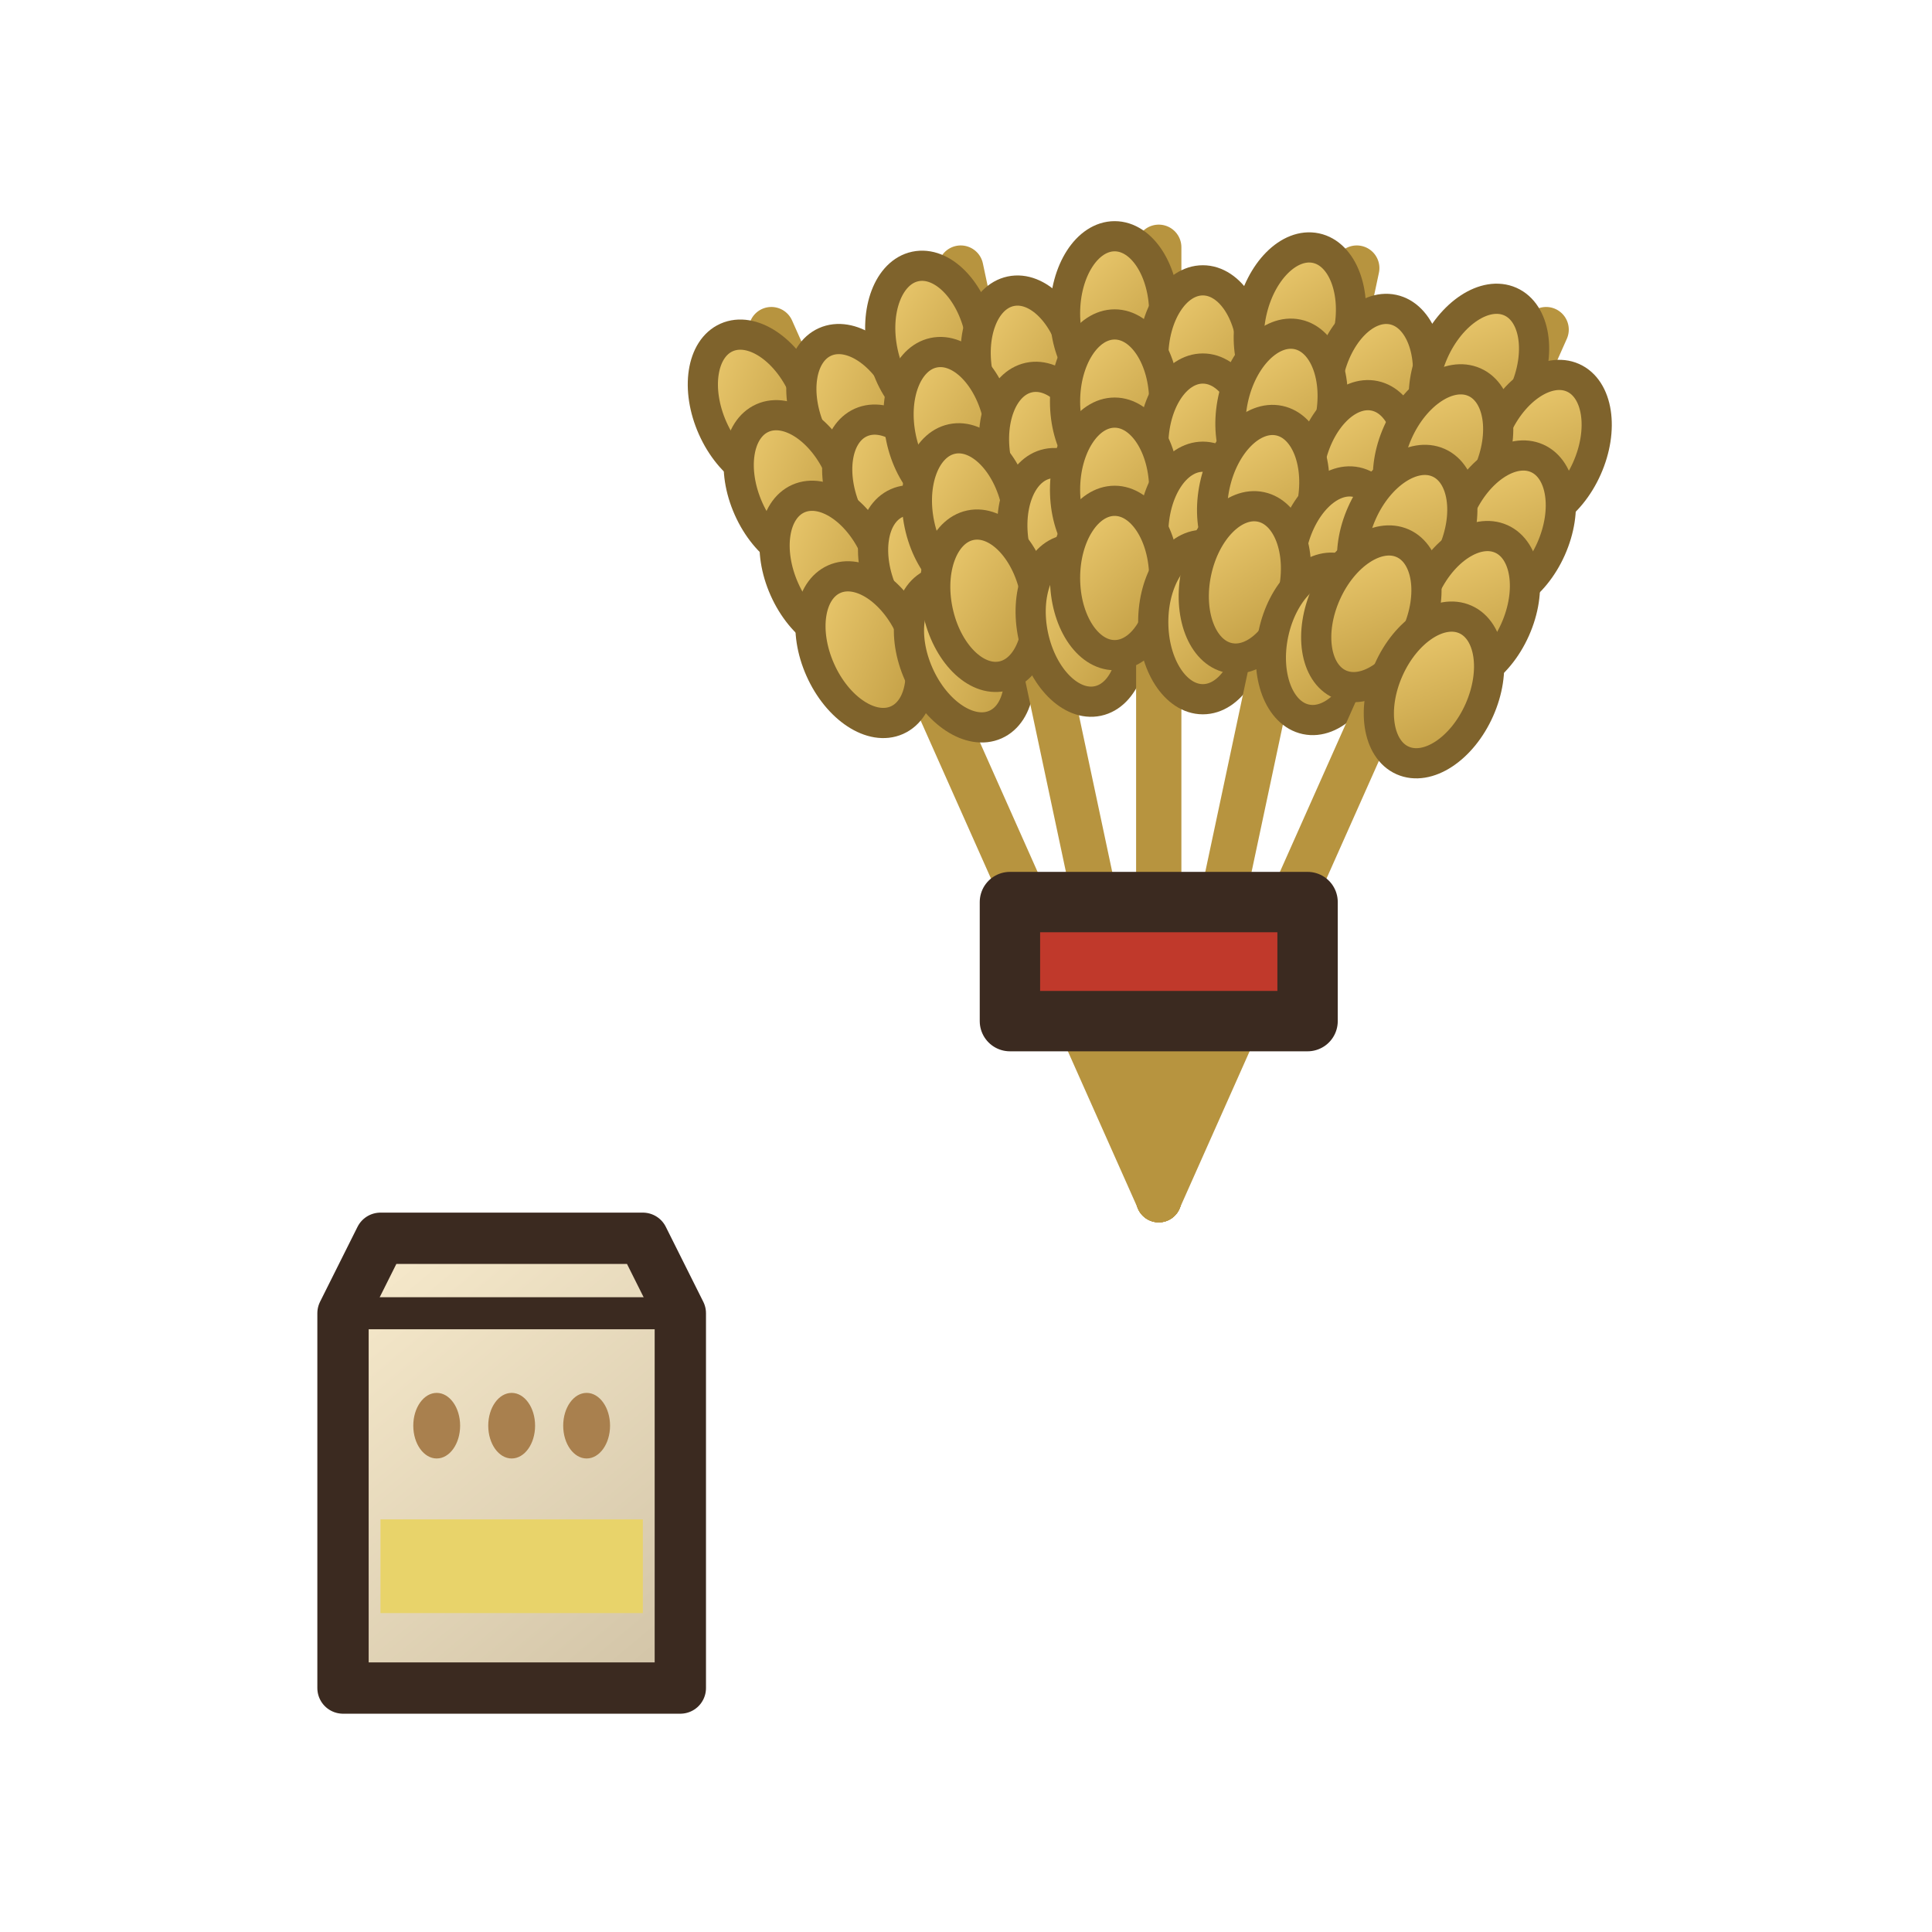
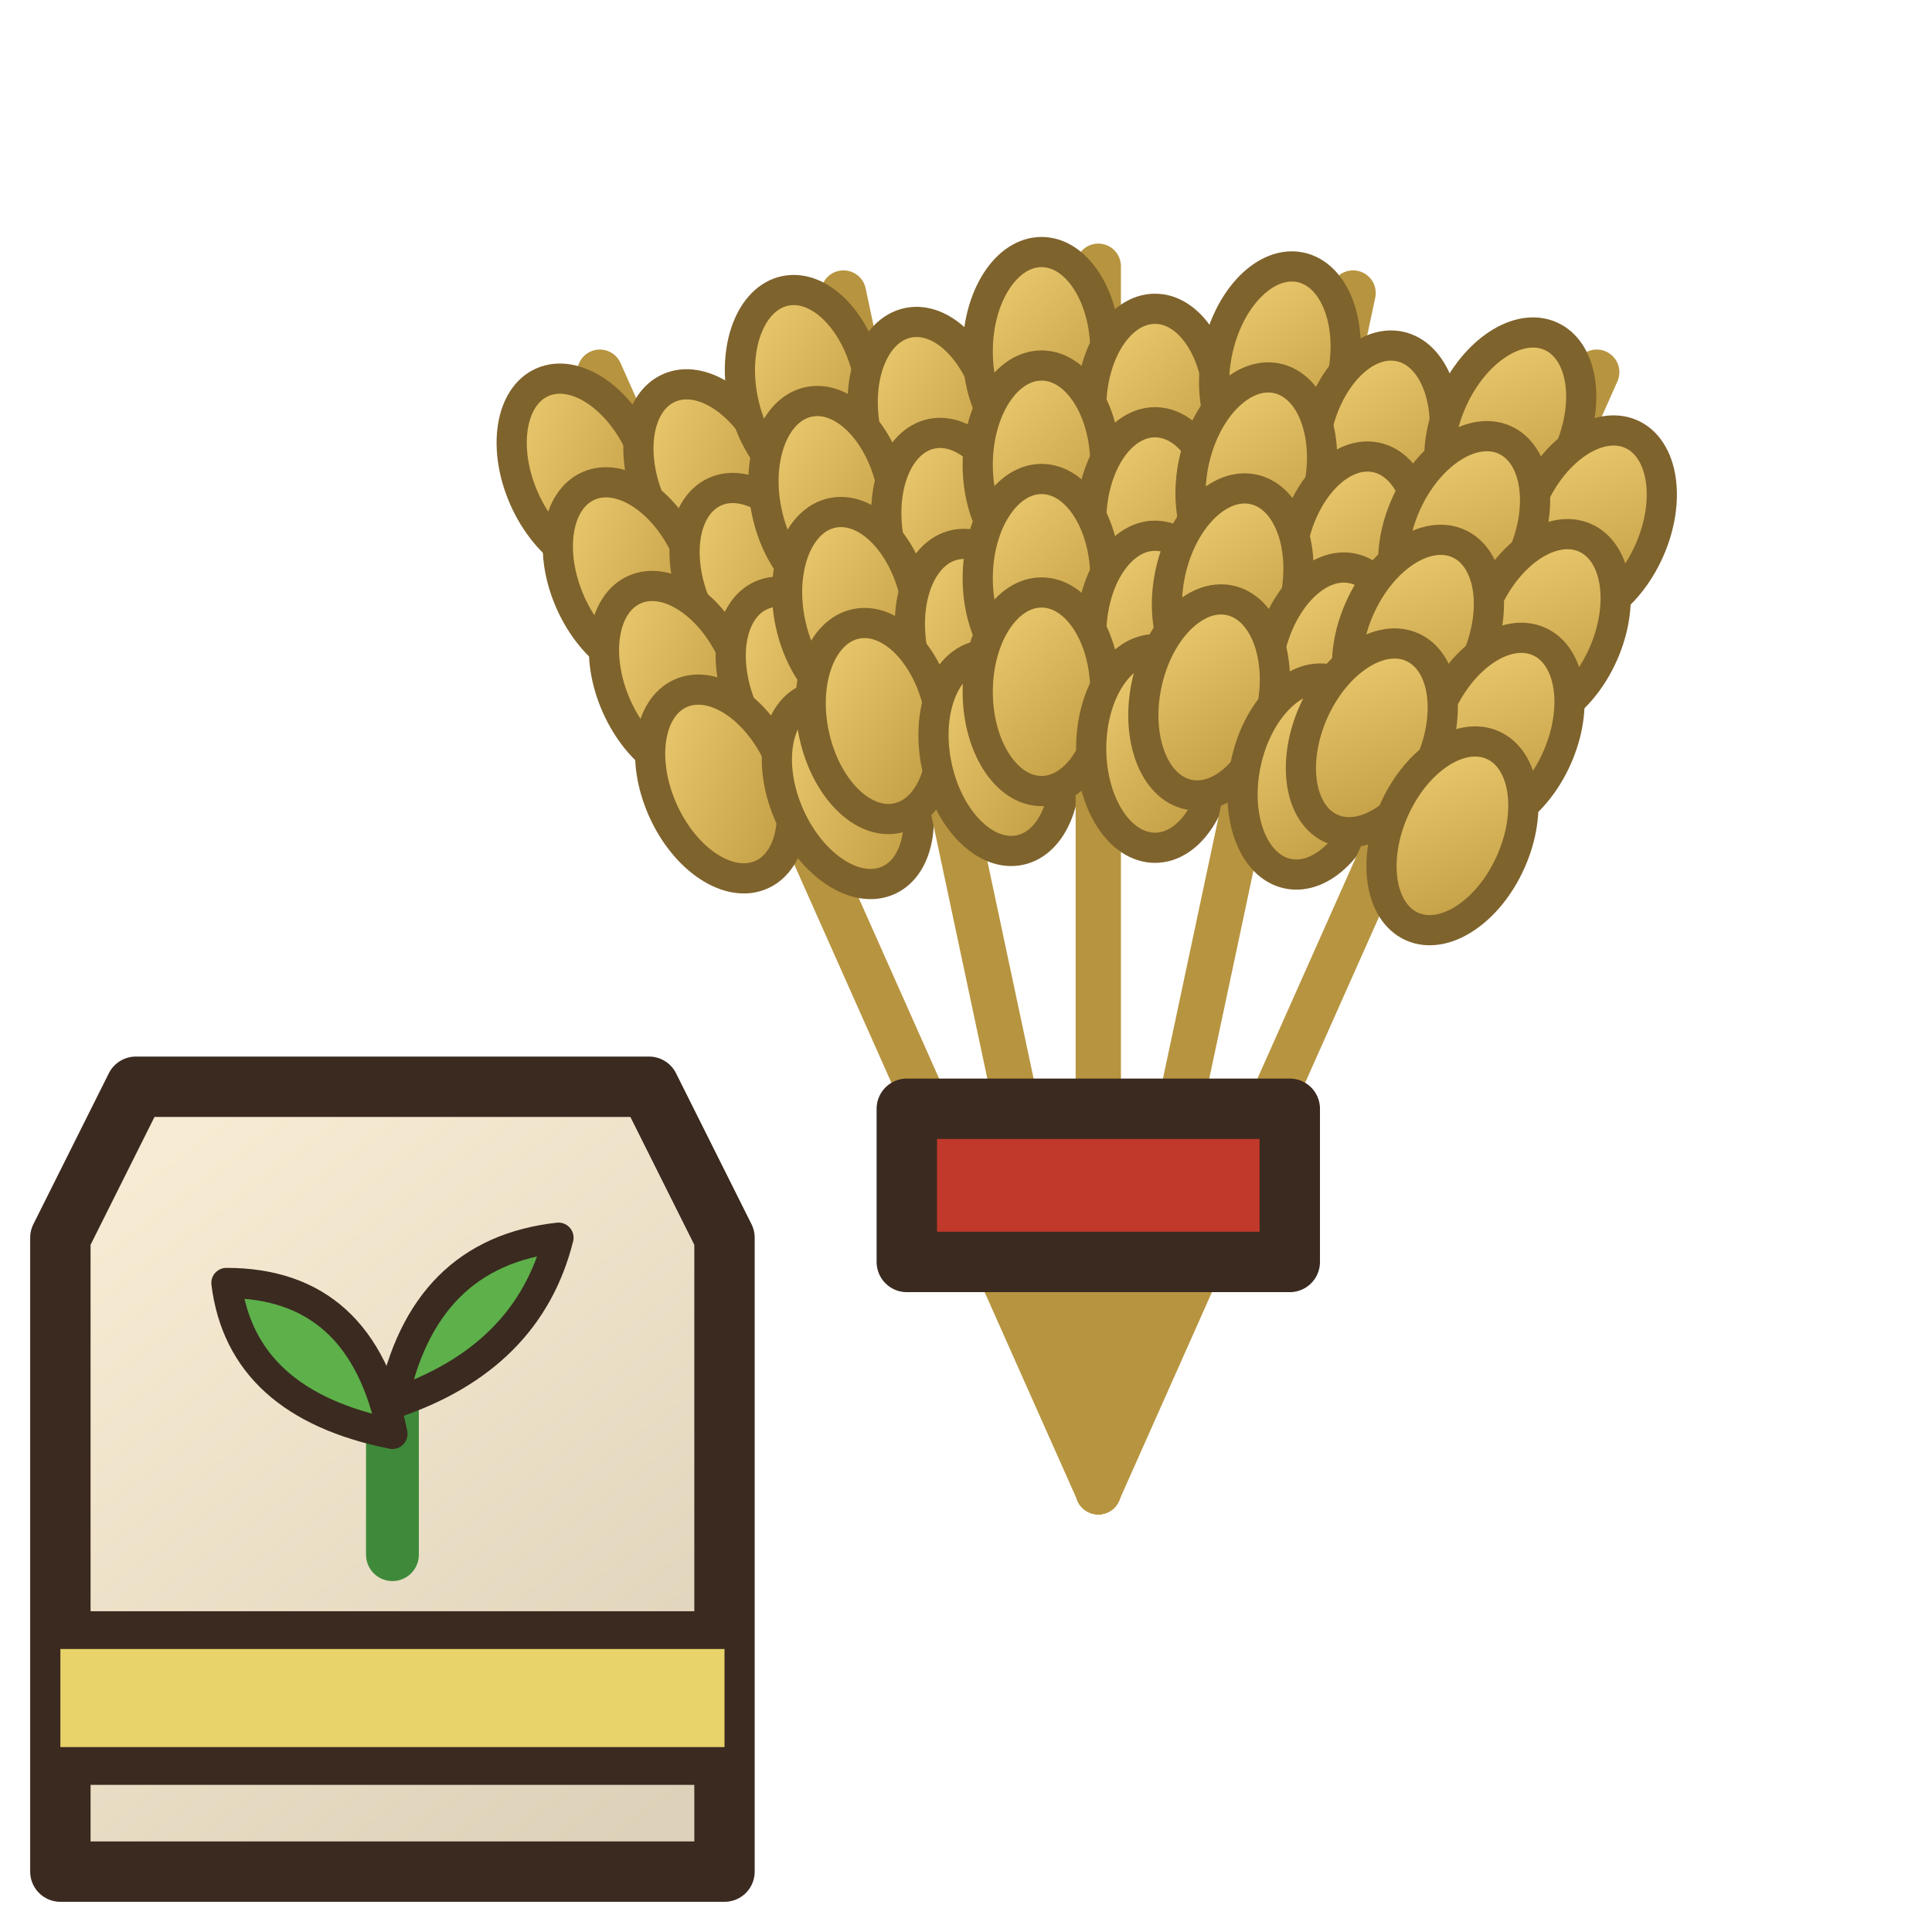
<svg xmlns="http://www.w3.org/2000/svg" width="128" height="128" viewBox="0 0 128 128">
  <defs>
    <linearGradient id="g0" x1="0.2" y1="0.05" x2="0.8" y2="1">
      <stop offset="0" stop-color="#ebc96e" />
      <stop offset="1" stop-color="#c09c42" />
    </linearGradient>
    <linearGradient id="g1" x1="0.2" y1="0.05" x2="0.8" y2="1">
      <stop offset="0" stop-color="#ebc96e" />
      <stop offset="1" stop-color="#c09c42" />
    </linearGradient>
    <linearGradient id="g2" x1="0.2" y1="0.05" x2="0.8" y2="1">
      <stop offset="0" stop-color="#ebc96e" />
      <stop offset="1" stop-color="#c09c42" />
    </linearGradient>
    <linearGradient id="g3" x1="0.2" y1="0.05" x2="0.8" y2="1">
      <stop offset="0" stop-color="#ebc96e" />
      <stop offset="1" stop-color="#c09c42" />
    </linearGradient>
    <linearGradient id="g4" x1="0.2" y1="0.05" x2="0.8" y2="1">
      <stop offset="0" stop-color="#ebc96e" />
      <stop offset="1" stop-color="#c09c42" />
    </linearGradient>
    <linearGradient id="g5" x1="0.2" y1="0.05" x2="0.8" y2="1">
      <stop offset="0" stop-color="#ebc96e" />
      <stop offset="1" stop-color="#c09c42" />
    </linearGradient>
    <linearGradient id="g6" x1="0.2" y1="0.05" x2="0.8" y2="1">
      <stop offset="0" stop-color="#ebc96e" />
      <stop offset="1" stop-color="#c09c42" />
    </linearGradient>
    <linearGradient id="g7" x1="0.2" y1="0.05" x2="0.8" y2="1">
      <stop offset="0" stop-color="#ebc96e" />
      <stop offset="1" stop-color="#c09c42" />
    </linearGradient>
    <linearGradient id="g8" x1="0.2" y1="0.05" x2="0.8" y2="1">
      <stop offset="0" stop-color="#ebc96e" />
      <stop offset="1" stop-color="#c09c42" />
    </linearGradient>
    <linearGradient id="g9" x1="0.2" y1="0.05" x2="0.8" y2="1">
      <stop offset="0" stop-color="#ebc96e" />
      <stop offset="1" stop-color="#c09c42" />
    </linearGradient>
    <linearGradient id="g10" x1="0.2" y1="0.05" x2="0.8" y2="1">
      <stop offset="0" stop-color="#ebc96e" />
      <stop offset="1" stop-color="#c09c42" />
    </linearGradient>
    <linearGradient id="g11" x1="0.2" y1="0.05" x2="0.8" y2="1">
      <stop offset="0" stop-color="#ebc96e" />
      <stop offset="1" stop-color="#c09c42" />
    </linearGradient>
    <linearGradient id="g12" x1="0.2" y1="0.05" x2="0.8" y2="1">
      <stop offset="0" stop-color="#ebc96e" />
      <stop offset="1" stop-color="#c09c42" />
    </linearGradient>
    <linearGradient id="g13" x1="0.2" y1="0.05" x2="0.8" y2="1">
      <stop offset="0" stop-color="#ebc96e" />
      <stop offset="1" stop-color="#c09c42" />
    </linearGradient>
    <linearGradient id="g14" x1="0.2" y1="0.05" x2="0.8" y2="1">
      <stop offset="0" stop-color="#ebc96e" />
      <stop offset="1" stop-color="#c09c42" />
    </linearGradient>
    <linearGradient id="g15" x1="0.2" y1="0.05" x2="0.8" y2="1">
      <stop offset="0" stop-color="#ebc96e" />
      <stop offset="1" stop-color="#c09c42" />
    </linearGradient>
    <linearGradient id="g16" x1="0.2" y1="0.05" x2="0.8" y2="1">
      <stop offset="0" stop-color="#ebc96e" />
      <stop offset="1" stop-color="#c09c42" />
    </linearGradient>
    <linearGradient id="g17" x1="0.2" y1="0.05" x2="0.8" y2="1">
      <stop offset="0" stop-color="#ebc96e" />
      <stop offset="1" stop-color="#c09c42" />
    </linearGradient>
    <linearGradient id="g18" x1="0.2" y1="0.05" x2="0.8" y2="1">
      <stop offset="0" stop-color="#ebc96e" />
      <stop offset="1" stop-color="#c09c42" />
    </linearGradient>
    <linearGradient id="g19" x1="0.2" y1="0.05" x2="0.8" y2="1">
      <stop offset="0" stop-color="#ebc96e" />
      <stop offset="1" stop-color="#c09c42" />
    </linearGradient>
    <linearGradient id="g20" x1="0.2" y1="0.05" x2="0.8" y2="1">
      <stop offset="0" stop-color="#ebc96e" />
      <stop offset="1" stop-color="#c09c42" />
    </linearGradient>
    <linearGradient id="g21" x1="0.2" y1="0.05" x2="0.8" y2="1">
      <stop offset="0" stop-color="#ebc96e" />
      <stop offset="1" stop-color="#c09c42" />
    </linearGradient>
    <linearGradient id="g22" x1="0.2" y1="0.05" x2="0.8" y2="1">
      <stop offset="0" stop-color="#ebc96e" />
      <stop offset="1" stop-color="#c09c42" />
    </linearGradient>
    <linearGradient id="g23" x1="0.2" y1="0.05" x2="0.8" y2="1">
      <stop offset="0" stop-color="#ebc96e" />
      <stop offset="1" stop-color="#c09c42" />
    </linearGradient>
    <linearGradient id="g24" x1="0.2" y1="0.05" x2="0.8" y2="1">
      <stop offset="0" stop-color="#ebc96e" />
      <stop offset="1" stop-color="#c09c42" />
    </linearGradient>
    <linearGradient id="g25" x1="0.2" y1="0.05" x2="0.8" y2="1">
      <stop offset="0" stop-color="#ebc96e" />
      <stop offset="1" stop-color="#c09c42" />
    </linearGradient>
    <linearGradient id="g26" x1="0.2" y1="0.05" x2="0.8" y2="1">
      <stop offset="0" stop-color="#ebc96e" />
      <stop offset="1" stop-color="#c09c42" />
    </linearGradient>
    <linearGradient id="g27" x1="0.2" y1="0.05" x2="0.8" y2="1">
      <stop offset="0" stop-color="#ebc96e" />
      <stop offset="1" stop-color="#c09c42" />
    </linearGradient>
    <linearGradient id="g28" x1="0.2" y1="0.05" x2="0.8" y2="1">
      <stop offset="0" stop-color="#ebc96e" />
      <stop offset="1" stop-color="#c09c42" />
    </linearGradient>
    <linearGradient id="g29" x1="0.2" y1="0.05" x2="0.8" y2="1">
      <stop offset="0" stop-color="#ebc96e" />
      <stop offset="1" stop-color="#c09c42" />
    </linearGradient>
    <linearGradient id="g30" x1="0.2" y1="0.05" x2="0.8" y2="1">
      <stop offset="0" stop-color="#ebc96e" />
      <stop offset="1" stop-color="#c09c42" />
    </linearGradient>
    <linearGradient id="g31" x1="0.2" y1="0.05" x2="0.8" y2="1">
      <stop offset="0" stop-color="#ebc96e" />
      <stop offset="1" stop-color="#c09c42" />
    </linearGradient>
    <linearGradient id="g32" x1="0.2" y1="0.05" x2="0.8" y2="1">
      <stop offset="0" stop-color="#ebc96e" />
      <stop offset="1" stop-color="#c09c42" />
    </linearGradient>
    <linearGradient id="g33" x1="0.2" y1="0.05" x2="0.8" y2="1">
      <stop offset="0" stop-color="#ebc96e" />
      <stop offset="1" stop-color="#c09c42" />
    </linearGradient>
    <linearGradient id="g34" x1="0.2" y1="0.05" x2="0.8" y2="1">
      <stop offset="0" stop-color="#ebc96e" />
      <stop offset="1" stop-color="#c09c42" />
    </linearGradient>
    <linearGradient id="g35" x1="0.2" y1="0.05" x2="0.8" y2="1">
      <stop offset="0" stop-color="#ebc96e" />
      <stop offset="1" stop-color="#c09c42" />
    </linearGradient>
    <linearGradient id="g36" x1="0.2" y1="0.05" x2="0.8" y2="1">
      <stop offset="0" stop-color="#ebc96e" />
      <stop offset="1" stop-color="#c09c42" />
    </linearGradient>
    <linearGradient id="g37" x1="0.2" y1="0.05" x2="0.8" y2="1">
      <stop offset="0" stop-color="#ebc96e" />
      <stop offset="1" stop-color="#c09c42" />
    </linearGradient>
    <linearGradient id="g38" x1="0.2" y1="0.05" x2="0.8" y2="1">
      <stop offset="0" stop-color="#ebc96e" />
      <stop offset="1" stop-color="#c09c42" />
    </linearGradient>
    <linearGradient id="g39" x1="0.2" y1="0.05" x2="0.8" y2="1">
      <stop offset="0" stop-color="#ebc96e" />
      <stop offset="1" stop-color="#c09c42" />
    </linearGradient>
    <linearGradient id="g40" x1="0.2" y1="0.05" x2="0.8" y2="1">
-       <stop offset="0" stop-color="#f4e7c9" />
-       <stop offset="1" stop-color="#d4c6a9" />
+       <stop offset="0" stop-color="#f7ecd3" />
+       <stop offset="1" stop-color="#ded1b9" />
    </linearGradient>
  </defs>
-   <g transform="translate(19.80367 20.69101) scale(0.7303371)">
-     <g transform="translate(14 -10)">
-       <g transform="translate(64 90.5) rotate(-24)">
-         <path d="M0 0V-86.4" fill="none" stroke="#b7943f" stroke-width="4.108" stroke-linecap="round" stroke-linejoin="round" />
-         <ellipse cx="-4" cy="-80.4" rx="4.5" ry="7" fill="url(#g0)" stroke="#7f632c" stroke-width="2.738" />
-         <ellipse cx="4" cy="-76.4" rx="4.5" ry="7" fill="url(#g1)" stroke="#7f632c" stroke-width="2.738" />
-         <ellipse cx="-4" cy="-72.4" rx="4.5" ry="7" fill="url(#g2)" stroke="#7f632c" stroke-width="2.738" />
-         <ellipse cx="4" cy="-68.4" rx="4.5" ry="7" fill="url(#g3)" stroke="#7f632c" stroke-width="2.738" />
-         <ellipse cx="-4" cy="-64.4" rx="4.5" ry="7" fill="url(#g4)" stroke="#7f632c" stroke-width="2.738" />
-         <ellipse cx="4" cy="-60.4" rx="4.5" ry="7" fill="url(#g5)" stroke="#7f632c" stroke-width="2.738" />
-         <ellipse cx="-4" cy="-56.4" rx="4.5" ry="7" fill="url(#g6)" stroke="#7f632c" stroke-width="2.738" />
-         <ellipse cx="4" cy="-52.4" rx="4.5" ry="7" fill="url(#g7)" stroke="#7f632c" stroke-width="2.738" />
-       </g>
-       <g transform="translate(64 90.5) rotate(-12)">
-         <path d="M0 0V-86.4" fill="none" stroke="#b7943f" stroke-width="4.108" stroke-linecap="round" stroke-linejoin="round" />
-         <ellipse cx="-4" cy="-80.4" rx="4.5" ry="7" fill="url(#g8)" stroke="#7f632c" stroke-width="2.738" />
-         <ellipse cx="4" cy="-76.4" rx="4.5" ry="7" fill="url(#g9)" stroke="#7f632c" stroke-width="2.738" />
-         <ellipse cx="-4" cy="-72.4" rx="4.5" ry="7" fill="url(#g10)" stroke="#7f632c" stroke-width="2.738" />
-         <ellipse cx="4" cy="-68.4" rx="4.5" ry="7" fill="url(#g11)" stroke="#7f632c" stroke-width="2.738" />
-         <ellipse cx="-4" cy="-64.4" rx="4.5" ry="7" fill="url(#g12)" stroke="#7f632c" stroke-width="2.738" />
-         <ellipse cx="4" cy="-60.4" rx="4.5" ry="7" fill="url(#g13)" stroke="#7f632c" stroke-width="2.738" />
-         <ellipse cx="-4" cy="-56.4" rx="4.5" ry="7" fill="url(#g14)" stroke="#7f632c" stroke-width="2.738" />
-         <ellipse cx="4" cy="-52.4" rx="4.5" ry="7" fill="url(#g15)" stroke="#7f632c" stroke-width="2.738" />
-       </g>
-       <g transform="translate(64 90.5) rotate(0)">
-         <path d="M0 0V-86.4" fill="none" stroke="#b7943f" stroke-width="4.108" stroke-linecap="round" stroke-linejoin="round" />
-         <ellipse cx="-4" cy="-80.4" rx="4.5" ry="7" fill="url(#g16)" stroke="#7f632c" stroke-width="2.738" />
-         <ellipse cx="4" cy="-76.4" rx="4.5" ry="7" fill="url(#g17)" stroke="#7f632c" stroke-width="2.738" />
-         <ellipse cx="-4" cy="-72.4" rx="4.5" ry="7" fill="url(#g18)" stroke="#7f632c" stroke-width="2.738" />
-         <ellipse cx="4" cy="-68.4" rx="4.5" ry="7" fill="url(#g19)" stroke="#7f632c" stroke-width="2.738" />
-         <ellipse cx="-4" cy="-64.4" rx="4.5" ry="7" fill="url(#g20)" stroke="#7f632c" stroke-width="2.738" />
-         <ellipse cx="4" cy="-60.4" rx="4.5" ry="7" fill="url(#g21)" stroke="#7f632c" stroke-width="2.738" />
-         <ellipse cx="-4" cy="-56.4" rx="4.5" ry="7" fill="url(#g22)" stroke="#7f632c" stroke-width="2.738" />
-         <ellipse cx="4" cy="-52.4" rx="4.5" ry="7" fill="url(#g23)" stroke="#7f632c" stroke-width="2.738" />
-       </g>
-       <g transform="translate(64 90.5) rotate(12)">
-         <path d="M0 0V-86.4" fill="none" stroke="#b7943f" stroke-width="4.108" stroke-linecap="round" stroke-linejoin="round" />
-         <ellipse cx="-4" cy="-80.4" rx="4.5" ry="7" fill="url(#g24)" stroke="#7f632c" stroke-width="2.738" />
-         <ellipse cx="4" cy="-76.4" rx="4.5" ry="7" fill="url(#g25)" stroke="#7f632c" stroke-width="2.738" />
-         <ellipse cx="-4" cy="-72.4" rx="4.5" ry="7" fill="url(#g26)" stroke="#7f632c" stroke-width="2.738" />
-         <ellipse cx="4" cy="-68.4" rx="4.5" ry="7" fill="url(#g27)" stroke="#7f632c" stroke-width="2.738" />
-         <ellipse cx="-4" cy="-64.4" rx="4.5" ry="7" fill="url(#g28)" stroke="#7f632c" stroke-width="2.738" />
-         <ellipse cx="4" cy="-60.4" rx="4.5" ry="7" fill="url(#g29)" stroke="#7f632c" stroke-width="2.738" />
-         <ellipse cx="-4" cy="-56.4" rx="4.5" ry="7" fill="url(#g30)" stroke="#7f632c" stroke-width="2.738" />
-         <ellipse cx="4" cy="-52.4" rx="4.5" ry="7" fill="url(#g31)" stroke="#7f632c" stroke-width="2.738" />
-       </g>
-       <g transform="translate(64 90.5) rotate(24)">
-         <path d="M0 0V-86.4" fill="none" stroke="#b7943f" stroke-width="4.108" stroke-linecap="round" stroke-linejoin="round" />
-         <ellipse cx="-4" cy="-80.4" rx="4.5" ry="7" fill="url(#g32)" stroke="#7f632c" stroke-width="2.738" />
-         <ellipse cx="4" cy="-76.4" rx="4.5" ry="7" fill="url(#g33)" stroke="#7f632c" stroke-width="2.738" />
-         <ellipse cx="-4" cy="-72.4" rx="4.5" ry="7" fill="url(#g34)" stroke="#7f632c" stroke-width="2.738" />
-         <ellipse cx="4" cy="-68.4" rx="4.5" ry="7" fill="url(#g35)" stroke="#7f632c" stroke-width="2.738" />
-         <ellipse cx="-4" cy="-64.4" rx="4.5" ry="7" fill="url(#g36)" stroke="#7f632c" stroke-width="2.738" />
-         <ellipse cx="4" cy="-60.4" rx="4.5" ry="7" fill="url(#g37)" stroke="#7f632c" stroke-width="2.738" />
-         <ellipse cx="-4" cy="-56.4" rx="4.5" ry="7" fill="url(#g38)" stroke="#7f632c" stroke-width="2.738" />
-         <ellipse cx="4" cy="-52.4" rx="4.5" ry="7" fill="url(#g39)" stroke="#7f632c" stroke-width="2.738" />
-       </g>
-       <path d="M50.5 63.5h27v10.8h-27z" fill="#c0392b" stroke="#3b2a20" stroke-width="5.477" stroke-linejoin="round" />
-     </g>
-     <g transform="translate(4 84) scale(0.85)">
-       <path d="M0 8l4 -8h28l4 8v40h-36z" fill="url(#g40)" stroke="#3b2a20" stroke-width="5.477" stroke-linejoin="round" />
-       <rect x="4" y="30" width="28" height="10" fill="#e8d36a" />
-       <path d="M0 8h36" fill="none" stroke="#3b2a20" stroke-width="3.423" stroke-linecap="round" stroke-linejoin="round" />
-       <ellipse cx="10" cy="20" rx="2.5" ry="3.5" fill="#a9804e" />
-       <ellipse cx="18" cy="20" rx="2.5" ry="3.5" fill="#a9804e" />
-       <ellipse cx="26" cy="20" rx="2.5" ry="3.5" fill="#a9804e" />
-     </g>
+   <g transform="translate(12.62145 13.7855) scale(0.9397344)">
+     <g transform="translate(64 90.5) rotate(-24)">
+       <path d="M0 0V-86.4" fill="none" stroke="#b7943f" stroke-width="3.192" stroke-linecap="round" stroke-linejoin="round" />
+       <ellipse cx="-4" cy="-80.4" rx="4.5" ry="7" fill="url(#g0)" stroke="#7f632c" stroke-width="2.128" />
+       <ellipse cx="4" cy="-76.4" rx="4.5" ry="7" fill="url(#g1)" stroke="#7f632c" stroke-width="2.128" />
+       <ellipse cx="-4" cy="-72.4" rx="4.5" ry="7" fill="url(#g2)" stroke="#7f632c" stroke-width="2.128" />
+       <ellipse cx="4" cy="-68.4" rx="4.5" ry="7" fill="url(#g3)" stroke="#7f632c" stroke-width="2.128" />
+       <ellipse cx="-4" cy="-64.4" rx="4.5" ry="7" fill="url(#g4)" stroke="#7f632c" stroke-width="2.128" />
+       <ellipse cx="4" cy="-60.4" rx="4.5" ry="7" fill="url(#g5)" stroke="#7f632c" stroke-width="2.128" />
+       <ellipse cx="-4" cy="-56.4" rx="4.5" ry="7" fill="url(#g6)" stroke="#7f632c" stroke-width="2.128" />
+       <ellipse cx="4" cy="-52.4" rx="4.5" ry="7" fill="url(#g7)" stroke="#7f632c" stroke-width="2.128" />
+     </g>
+     <g transform="translate(64 90.5) rotate(-12)">
+       <path d="M0 0V-86.4" fill="none" stroke="#b7943f" stroke-width="3.192" stroke-linecap="round" stroke-linejoin="round" />
+       <ellipse cx="-4" cy="-80.4" rx="4.5" ry="7" fill="url(#g8)" stroke="#7f632c" stroke-width="2.128" />
+       <ellipse cx="4" cy="-76.4" rx="4.5" ry="7" fill="url(#g9)" stroke="#7f632c" stroke-width="2.128" />
+       <ellipse cx="-4" cy="-72.4" rx="4.5" ry="7" fill="url(#g10)" stroke="#7f632c" stroke-width="2.128" />
+       <ellipse cx="4" cy="-68.4" rx="4.5" ry="7" fill="url(#g11)" stroke="#7f632c" stroke-width="2.128" />
+       <ellipse cx="-4" cy="-64.4" rx="4.5" ry="7" fill="url(#g12)" stroke="#7f632c" stroke-width="2.128" />
+       <ellipse cx="4" cy="-60.4" rx="4.5" ry="7" fill="url(#g13)" stroke="#7f632c" stroke-width="2.128" />
+       <ellipse cx="-4" cy="-56.4" rx="4.5" ry="7" fill="url(#g14)" stroke="#7f632c" stroke-width="2.128" />
+       <ellipse cx="4" cy="-52.4" rx="4.5" ry="7" fill="url(#g15)" stroke="#7f632c" stroke-width="2.128" />
+     </g>
+     <g transform="translate(64 90.5) rotate(0)">
+       <path d="M0 0V-86.4" fill="none" stroke="#b7943f" stroke-width="3.192" stroke-linecap="round" stroke-linejoin="round" />
+       <ellipse cx="-4" cy="-80.4" rx="4.5" ry="7" fill="url(#g16)" stroke="#7f632c" stroke-width="2.128" />
+       <ellipse cx="4" cy="-76.4" rx="4.5" ry="7" fill="url(#g17)" stroke="#7f632c" stroke-width="2.128" />
+       <ellipse cx="-4" cy="-72.4" rx="4.5" ry="7" fill="url(#g18)" stroke="#7f632c" stroke-width="2.128" />
+       <ellipse cx="4" cy="-68.4" rx="4.5" ry="7" fill="url(#g19)" stroke="#7f632c" stroke-width="2.128" />
+       <ellipse cx="-4" cy="-64.4" rx="4.5" ry="7" fill="url(#g20)" stroke="#7f632c" stroke-width="2.128" />
+       <ellipse cx="4" cy="-60.4" rx="4.5" ry="7" fill="url(#g21)" stroke="#7f632c" stroke-width="2.128" />
+       <ellipse cx="-4" cy="-56.4" rx="4.5" ry="7" fill="url(#g22)" stroke="#7f632c" stroke-width="2.128" />
+       <ellipse cx="4" cy="-52.4" rx="4.5" ry="7" fill="url(#g23)" stroke="#7f632c" stroke-width="2.128" />
+     </g>
+     <g transform="translate(64 90.5) rotate(12)">
+       <path d="M0 0V-86.4" fill="none" stroke="#b7943f" stroke-width="3.192" stroke-linecap="round" stroke-linejoin="round" />
+       <ellipse cx="-4" cy="-80.4" rx="4.5" ry="7" fill="url(#g24)" stroke="#7f632c" stroke-width="2.128" />
+       <ellipse cx="4" cy="-76.4" rx="4.5" ry="7" fill="url(#g25)" stroke="#7f632c" stroke-width="2.128" />
+       <ellipse cx="-4" cy="-72.4" rx="4.5" ry="7" fill="url(#g26)" stroke="#7f632c" stroke-width="2.128" />
+       <ellipse cx="4" cy="-68.4" rx="4.5" ry="7" fill="url(#g27)" stroke="#7f632c" stroke-width="2.128" />
+       <ellipse cx="-4" cy="-64.4" rx="4.5" ry="7" fill="url(#g28)" stroke="#7f632c" stroke-width="2.128" />
+       <ellipse cx="4" cy="-60.4" rx="4.5" ry="7" fill="url(#g29)" stroke="#7f632c" stroke-width="2.128" />
+       <ellipse cx="-4" cy="-56.4" rx="4.5" ry="7" fill="url(#g30)" stroke="#7f632c" stroke-width="2.128" />
+       <ellipse cx="4" cy="-52.4" rx="4.5" ry="7" fill="url(#g31)" stroke="#7f632c" stroke-width="2.128" />
+     </g>
+     <g transform="translate(64 90.5) rotate(24)">
+       <path d="M0 0V-86.4" fill="none" stroke="#b7943f" stroke-width="3.192" stroke-linecap="round" stroke-linejoin="round" />
+       <ellipse cx="-4" cy="-80.4" rx="4.5" ry="7" fill="url(#g32)" stroke="#7f632c" stroke-width="2.128" />
+       <ellipse cx="4" cy="-76.4" rx="4.5" ry="7" fill="url(#g33)" stroke="#7f632c" stroke-width="2.128" />
+       <ellipse cx="-4" cy="-72.4" rx="4.5" ry="7" fill="url(#g34)" stroke="#7f632c" stroke-width="2.128" />
+       <ellipse cx="4" cy="-68.4" rx="4.5" ry="7" fill="url(#g35)" stroke="#7f632c" stroke-width="2.128" />
+       <ellipse cx="-4" cy="-64.4" rx="4.5" ry="7" fill="url(#g36)" stroke="#7f632c" stroke-width="2.128" />
+       <ellipse cx="4" cy="-60.4" rx="4.5" ry="7" fill="url(#g37)" stroke="#7f632c" stroke-width="2.128" />
+       <ellipse cx="-4" cy="-56.4" rx="4.5" ry="7" fill="url(#g38)" stroke="#7f632c" stroke-width="2.128" />
+       <ellipse cx="4" cy="-52.4" rx="4.5" ry="7" fill="url(#g39)" stroke="#7f632c" stroke-width="2.128" />
+     </g>
+     <path d="M50.5 63.5h27v10.8h-27z" fill="#c0392b" stroke="#3b2a20" stroke-width="4.257" stroke-linejoin="round" />
+   </g>
+   <g transform="translate(4 72)">
+     <path d="M0 10l5 -10h34l5 10v42h-44z" fill="url(#g40)" stroke="#3b2a20" stroke-width="4" stroke-linejoin="round" />
+     <rect x="0" y="36" width="44" height="9" fill="#e8d36a" />
+     <path d="M0 36h44M0 45h44" fill="none" stroke="#3b2a20" stroke-width="2.5" stroke-linecap="round" stroke-linejoin="round" />
+     <path d="M22 31v-10" fill="none" stroke="#3f8a3a" stroke-width="3.5" stroke-linecap="round" stroke-linejoin="round" />
+     <path d="M22 23q-10 -2 -11 -10q9 0 11 10z" fill="#5db04a" stroke="#3b2a20" stroke-width="2" stroke-linejoin="round" />
+     <path d="M22 21q9 -3 11 -11q-9 1 -11 11z" fill="#5db04a" stroke="#3b2a20" stroke-width="2" stroke-linejoin="round" />
  </g>
</svg>
